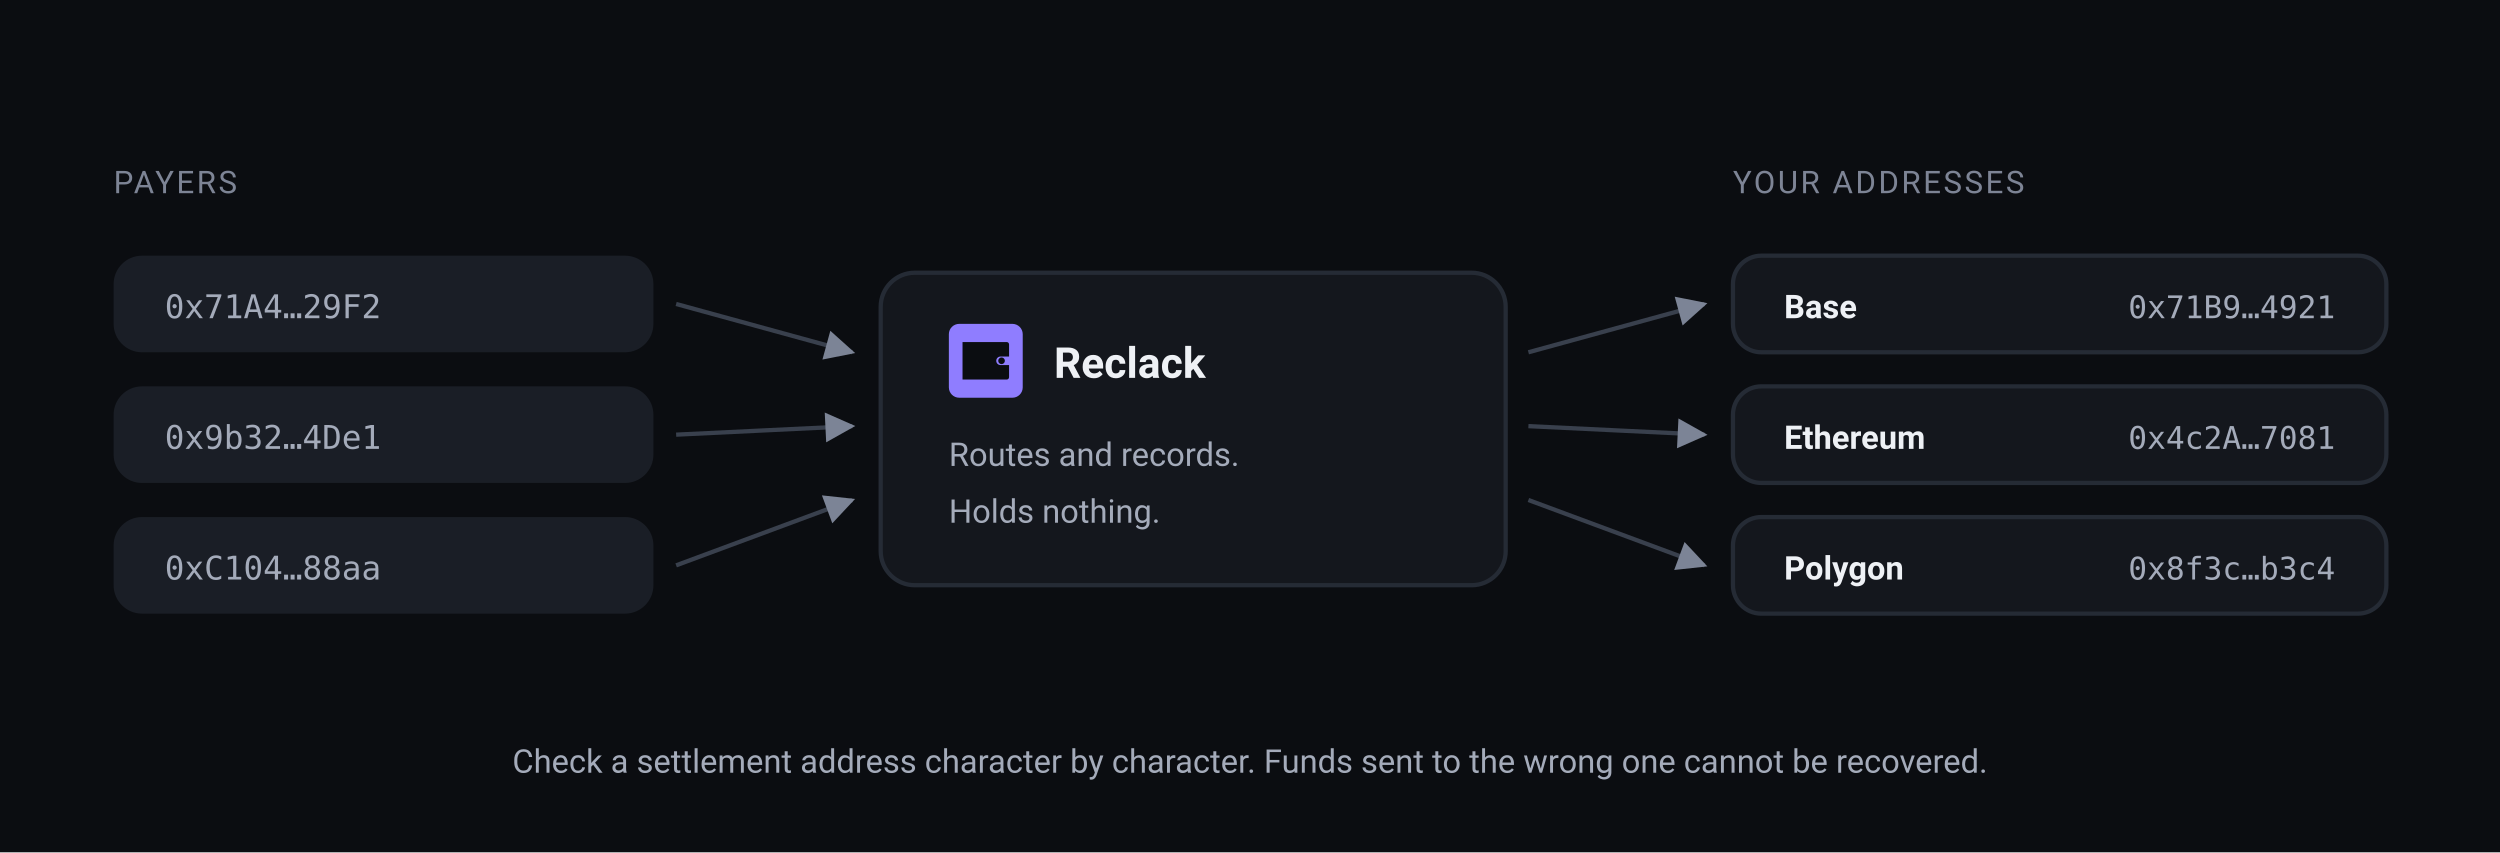
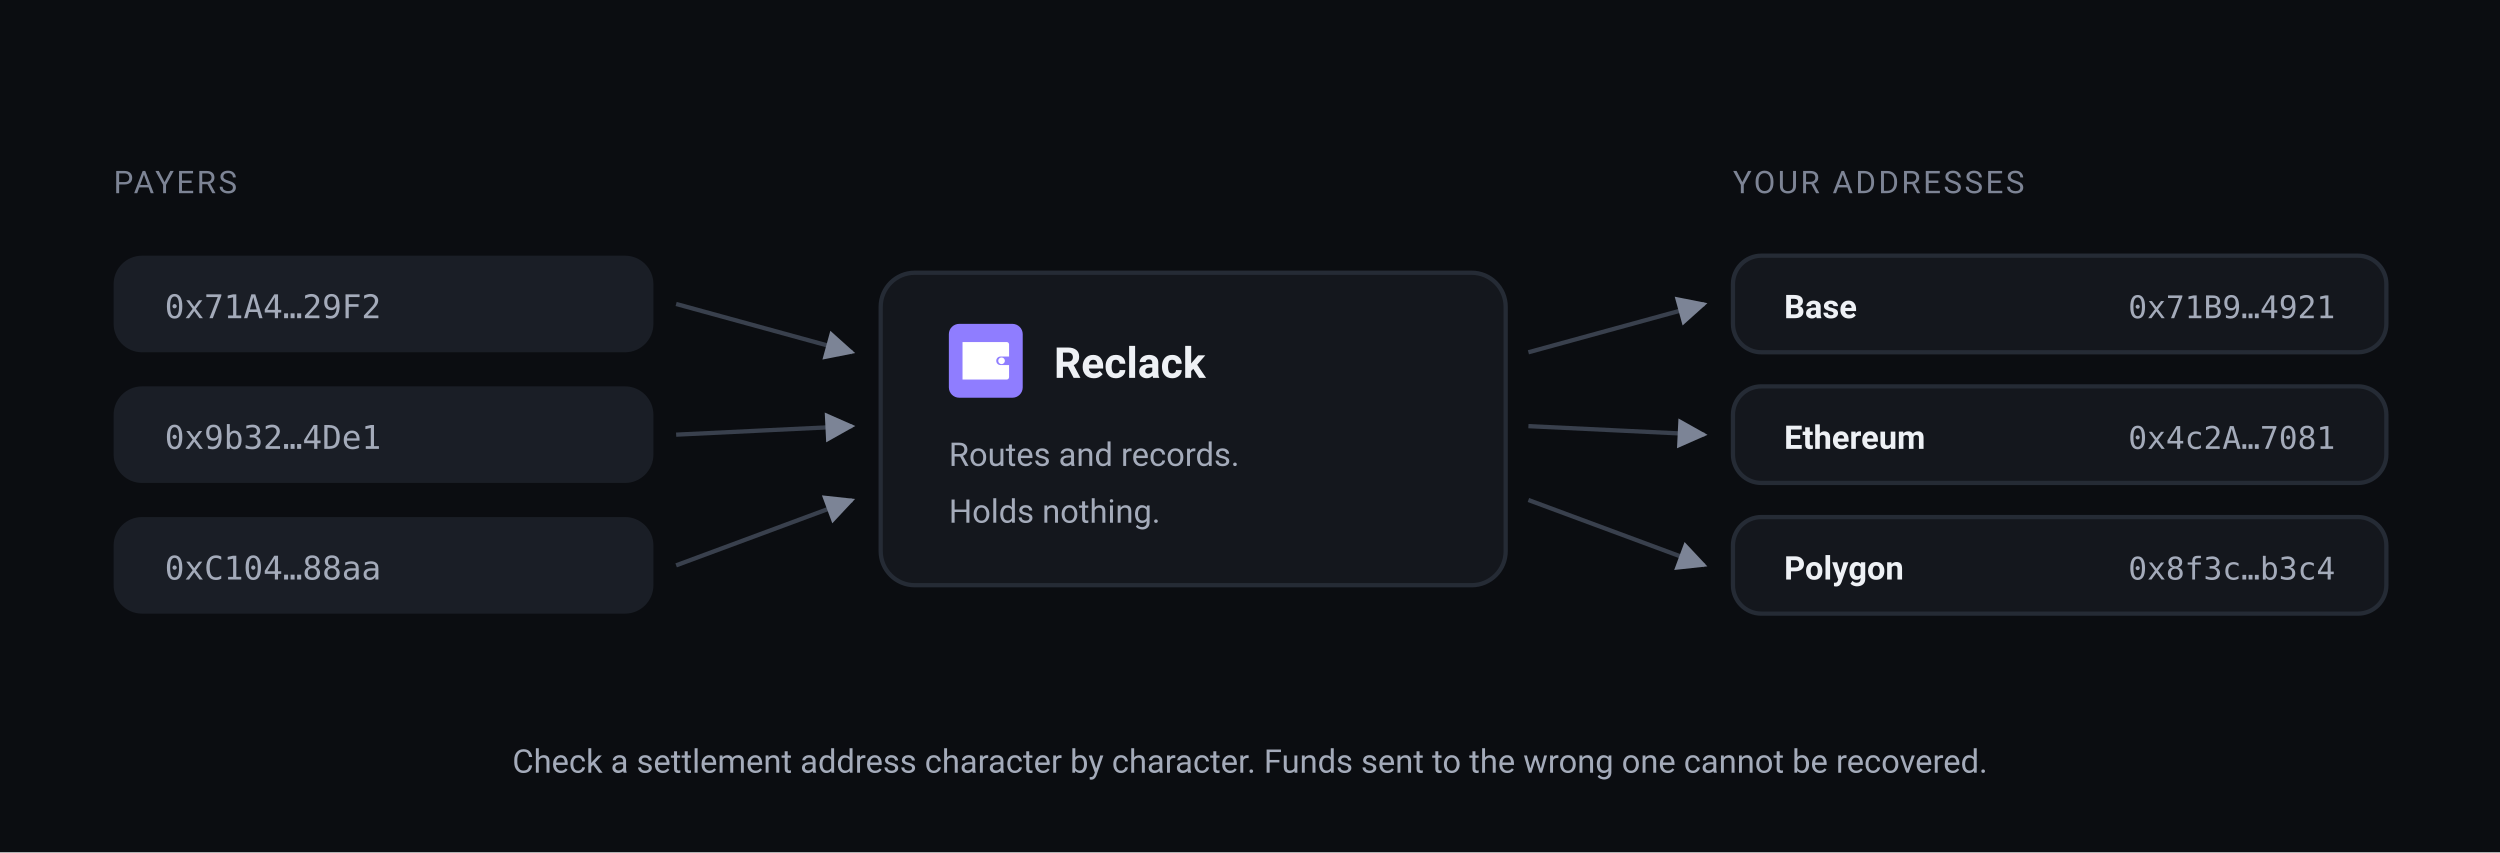
<svg xmlns="http://www.w3.org/2000/svg" viewBox="0 0 880 300" width="880" height="300" role="img" aria-label="Payments settle to the address you registered for each network">
  <defs>
    <marker id="a2" viewBox="0 0 10 10" refX="9" refY="5" markerWidth="7" markerHeight="7" orient="auto-start-reverse">
      <path d="M 0 0 L 10 5 L 0 10 z" fill="#7c8496" />
    </marker>
    <style>
      .t { font-family: ui-sans-serif, system-ui, -apple-system, Segoe UI, Roboto, sans-serif; }
      .m { font-family: ui-monospace, SFMono-Regular, Menlo, monospace; }
      .ttl { font-size: 13.5px; font-weight: 600; fill: #eef1f5; }
      .big { font-size: 15px; font-weight: 600; fill: #eef1f5; }
      .who { font-size: 11px; fill: #7d8495; letter-spacing: 0.08em; }
      .note { font-size: 11.5px; fill: #a4abba; }
      .rail { stroke: #252b35; stroke-width: 2; }
      .dot { fill: #8f7dff; }
      .edge { stroke: #39404d; stroke-width: 1.5; fill: none; marker-end: url(#a2); }
    </style>
  </defs>
  <rect width="880" height="300" fill="#0b0d11" />
  <g class="t">
    <text class="who" x="40" y="68">PAYERS</text>
    <rect x="40" y="90" width="190" height="34" rx="10" fill="#1a1e26" />
    <text class="m" x="58" y="112" font-size="11.5" fill="#a4abba">0x71A4…29F2</text>
    <path class="edge" d="M238,107 L300,124" />
    <rect x="40" y="136" width="190" height="34" rx="10" fill="#1a1e26" />
    <text class="m" x="58" y="158" font-size="11.5" fill="#a4abba">0x9b32…4De1</text>
    <path class="edge" d="M238,153 L300,150" />
    <rect x="40" y="182" width="190" height="34" rx="10" fill="#1a1e26" />
    <text class="m" x="58" y="204" font-size="11.5" fill="#a4abba">0xC104…88aa</text>
    <path class="edge" d="M238,199 L300,176" />
    <rect x="310" y="96" width="220" height="110" rx="12" fill="#14171d" stroke="#252b35" stroke-width="1.5" />
    <g transform="translate(334,114) scale(0.26)">
      <rect width="100" height="100" rx="14" fill="#8f7dff" />
      <g transform="translate(18.50,24.61) scale(0.7) translate(-5,-13.72)">
-         <path d="m 5,13.72 0,72.551 85.408,0 c 2.544,0 4.592,-2.048 4.592,-4.592 l 0,-23.418 -16.531,0 c -4.579,0 -8.265,-3.686 -8.265,-8.265 0,-4.579 3.686,-8.265 8.265,-8.265 l 16.531,0 0,-23.418 c 0,-2.544 -2.048,-4.592 -4.592,-4.592 z m 75.469,29.847 c -3.55,0 -6.429,2.878 -6.429,6.429 0,3.55 2.878,6.429 6.429,6.429 3.55,0 6.429,-2.878 6.429,-6.429 0,-3.551 -2.878,-6.429 -6.429,-6.429 z" fill="#0b0d11" />
+         <path d="m 5,13.72 0,72.551 85.408,0 c 2.544,0 4.592,-2.048 4.592,-4.592 l 0,-23.418 -16.531,0 c -4.579,0 -8.265,-3.686 -8.265,-8.265 0,-4.579 3.686,-8.265 8.265,-8.265 l 16.531,0 0,-23.418 c 0,-2.544 -2.048,-4.592 -4.592,-4.592 z m 75.469,29.847 c -3.55,0 -6.429,2.878 -6.429,6.429 0,3.55 2.878,6.429 6.429,6.429 3.55,0 6.429,-2.878 6.429,-6.429 0,-3.551 -2.878,-6.429 -6.429,-6.429 z" fill="#ffffff" />
      </g>
    </g>
    <text class="big" x="371" y="133">Reclack</text>
    <text class="note" x="334" y="164">Routes and records.</text>
    <text class="note" x="334" y="184">Holds nothing.</text>
    <text class="who" x="610" y="68">YOUR ADDRESSES</text>
    <rect x="610" y="90" width="230" height="34" rx="10" fill="#14171d" stroke="#252b35" stroke-width="1.5" />
    <text class="t" x="628" y="112" font-size="11.5" fill="#eef1f5" font-weight="600">Base</text>
    <text class="m" x="822" y="112" text-anchor="end" font-size="11" fill="#a4abba">0x71B9…4921</text>
    <path class="edge" d="M538,124 L600,107" />
    <rect x="610" y="136" width="230" height="34" rx="10" fill="#14171d" stroke="#252b35" stroke-width="1.5" />
    <text class="t" x="628" y="158" font-size="11.5" fill="#eef1f5" font-weight="600">Ethereum</text>
    <text class="m" x="822" y="158" text-anchor="end" font-size="11" fill="#a4abba">0x4c2A…7081</text>
    <path class="edge" d="M538,150 L600,153" />
    <rect x="610" y="182" width="230" height="34" rx="10" fill="#14171d" stroke="#252b35" stroke-width="1.5" />
    <text class="t" x="628" y="204" font-size="11.5" fill="#eef1f5" font-weight="600">Polygon</text>
    <text class="m" x="822" y="204" text-anchor="end" font-size="11" fill="#a4abba">0x8f3c…b3c4</text>
    <path class="edge" d="M538,176 L600,199" />
    <text class="note" x="440" y="272" text-anchor="middle">Check a settlement address character by character. Funds sent to the wrong one cannot be recovered.</text>
  </g>
</svg>
